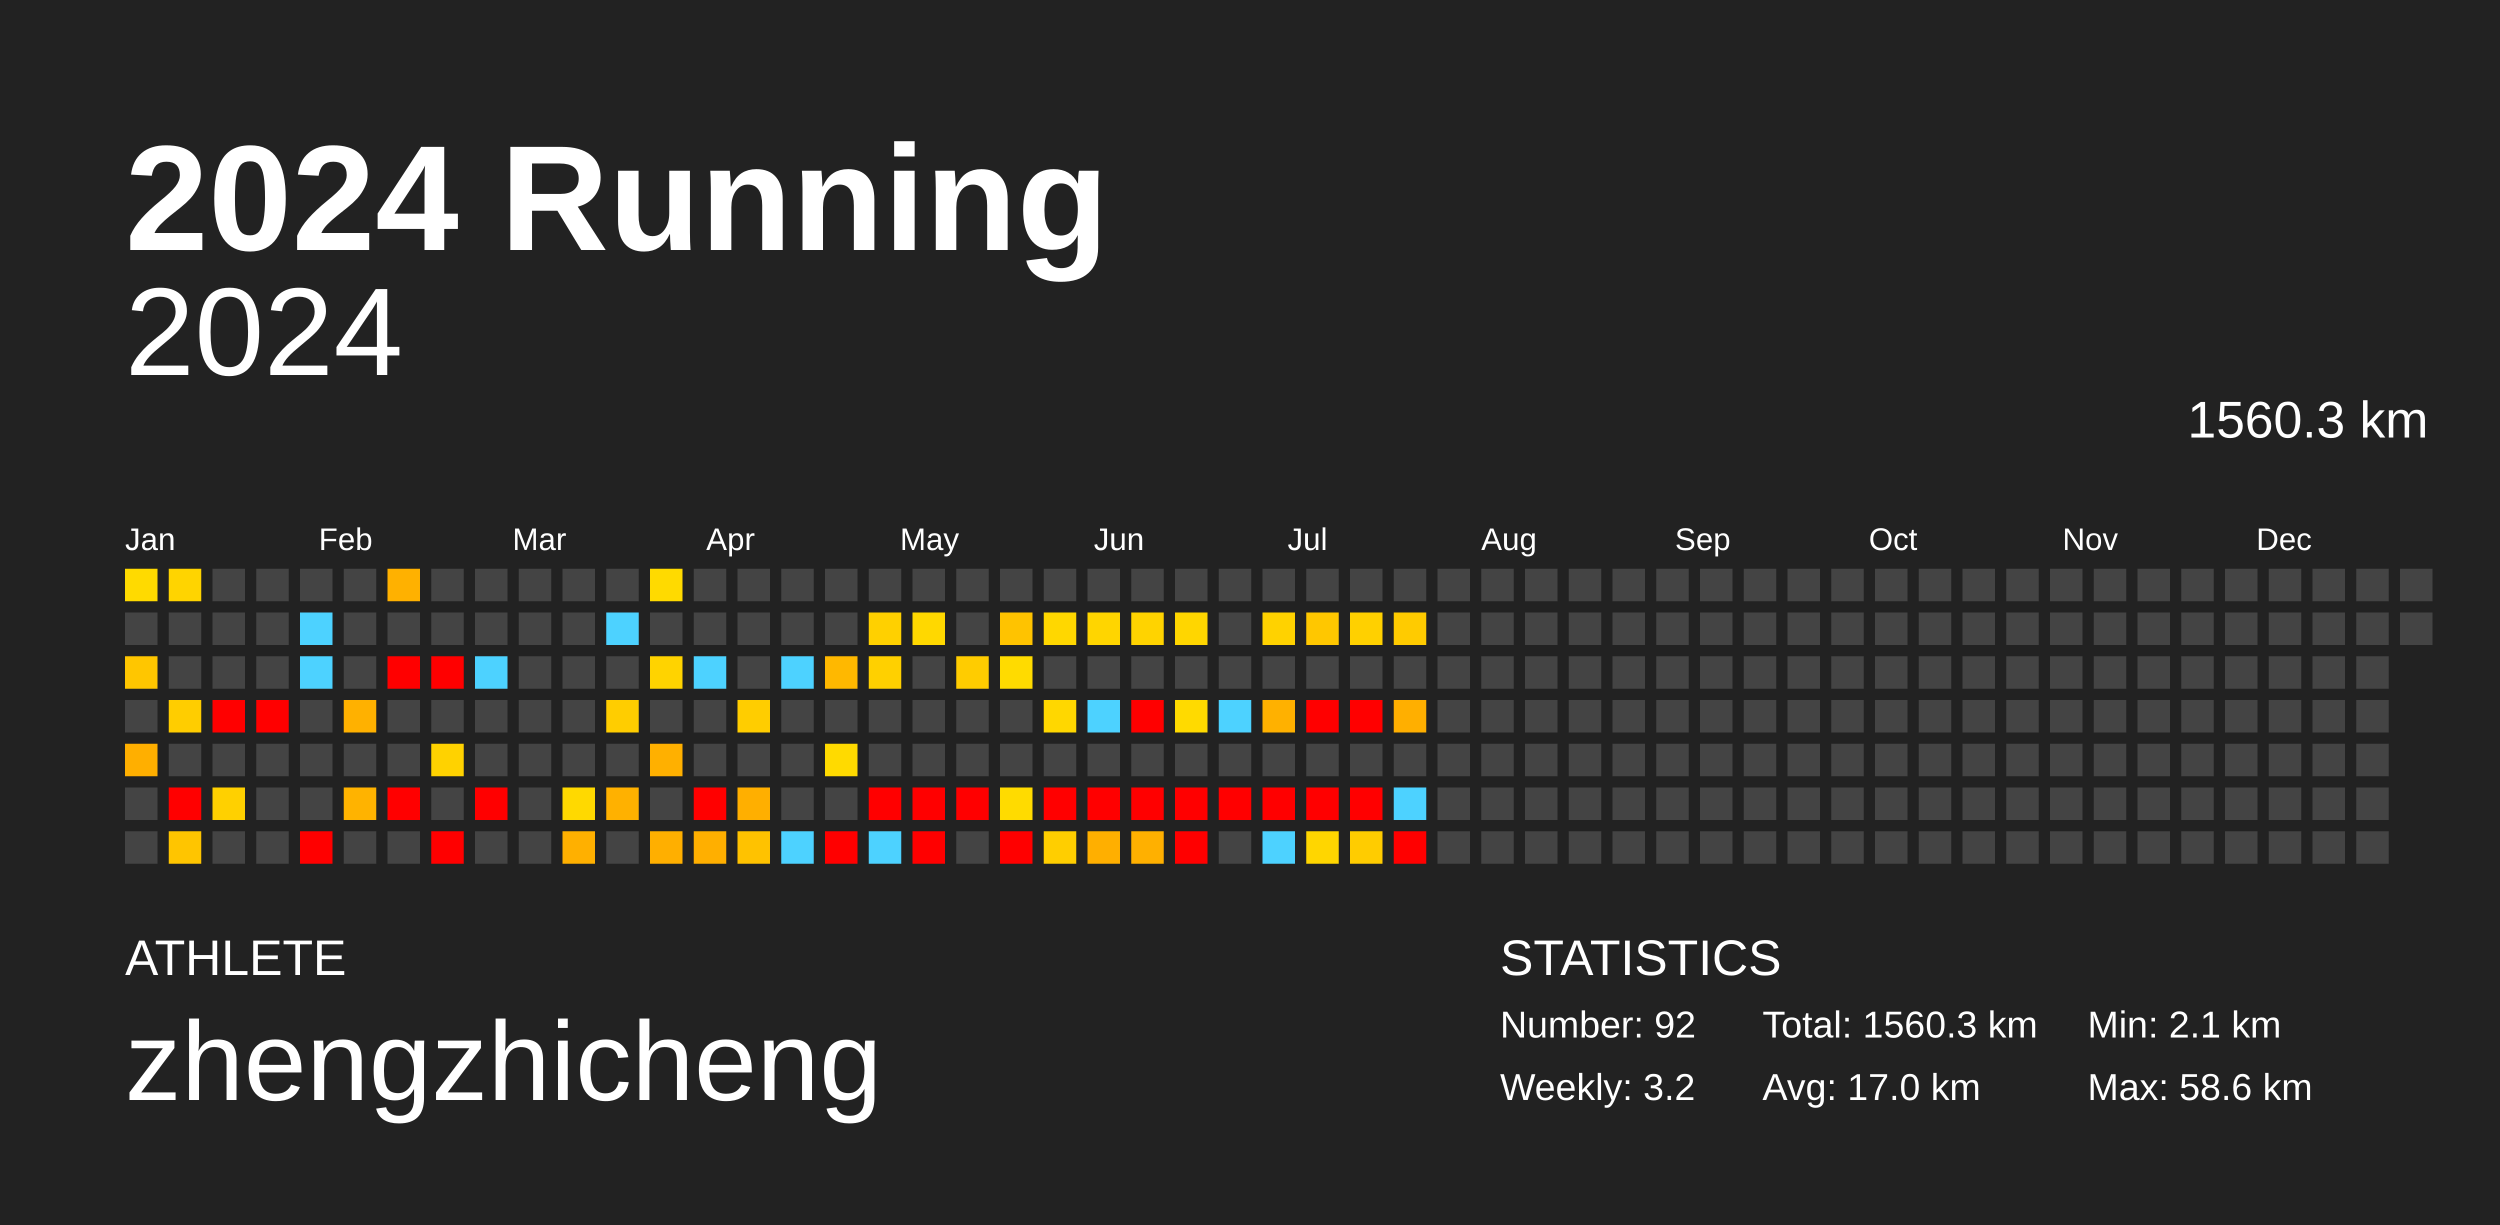
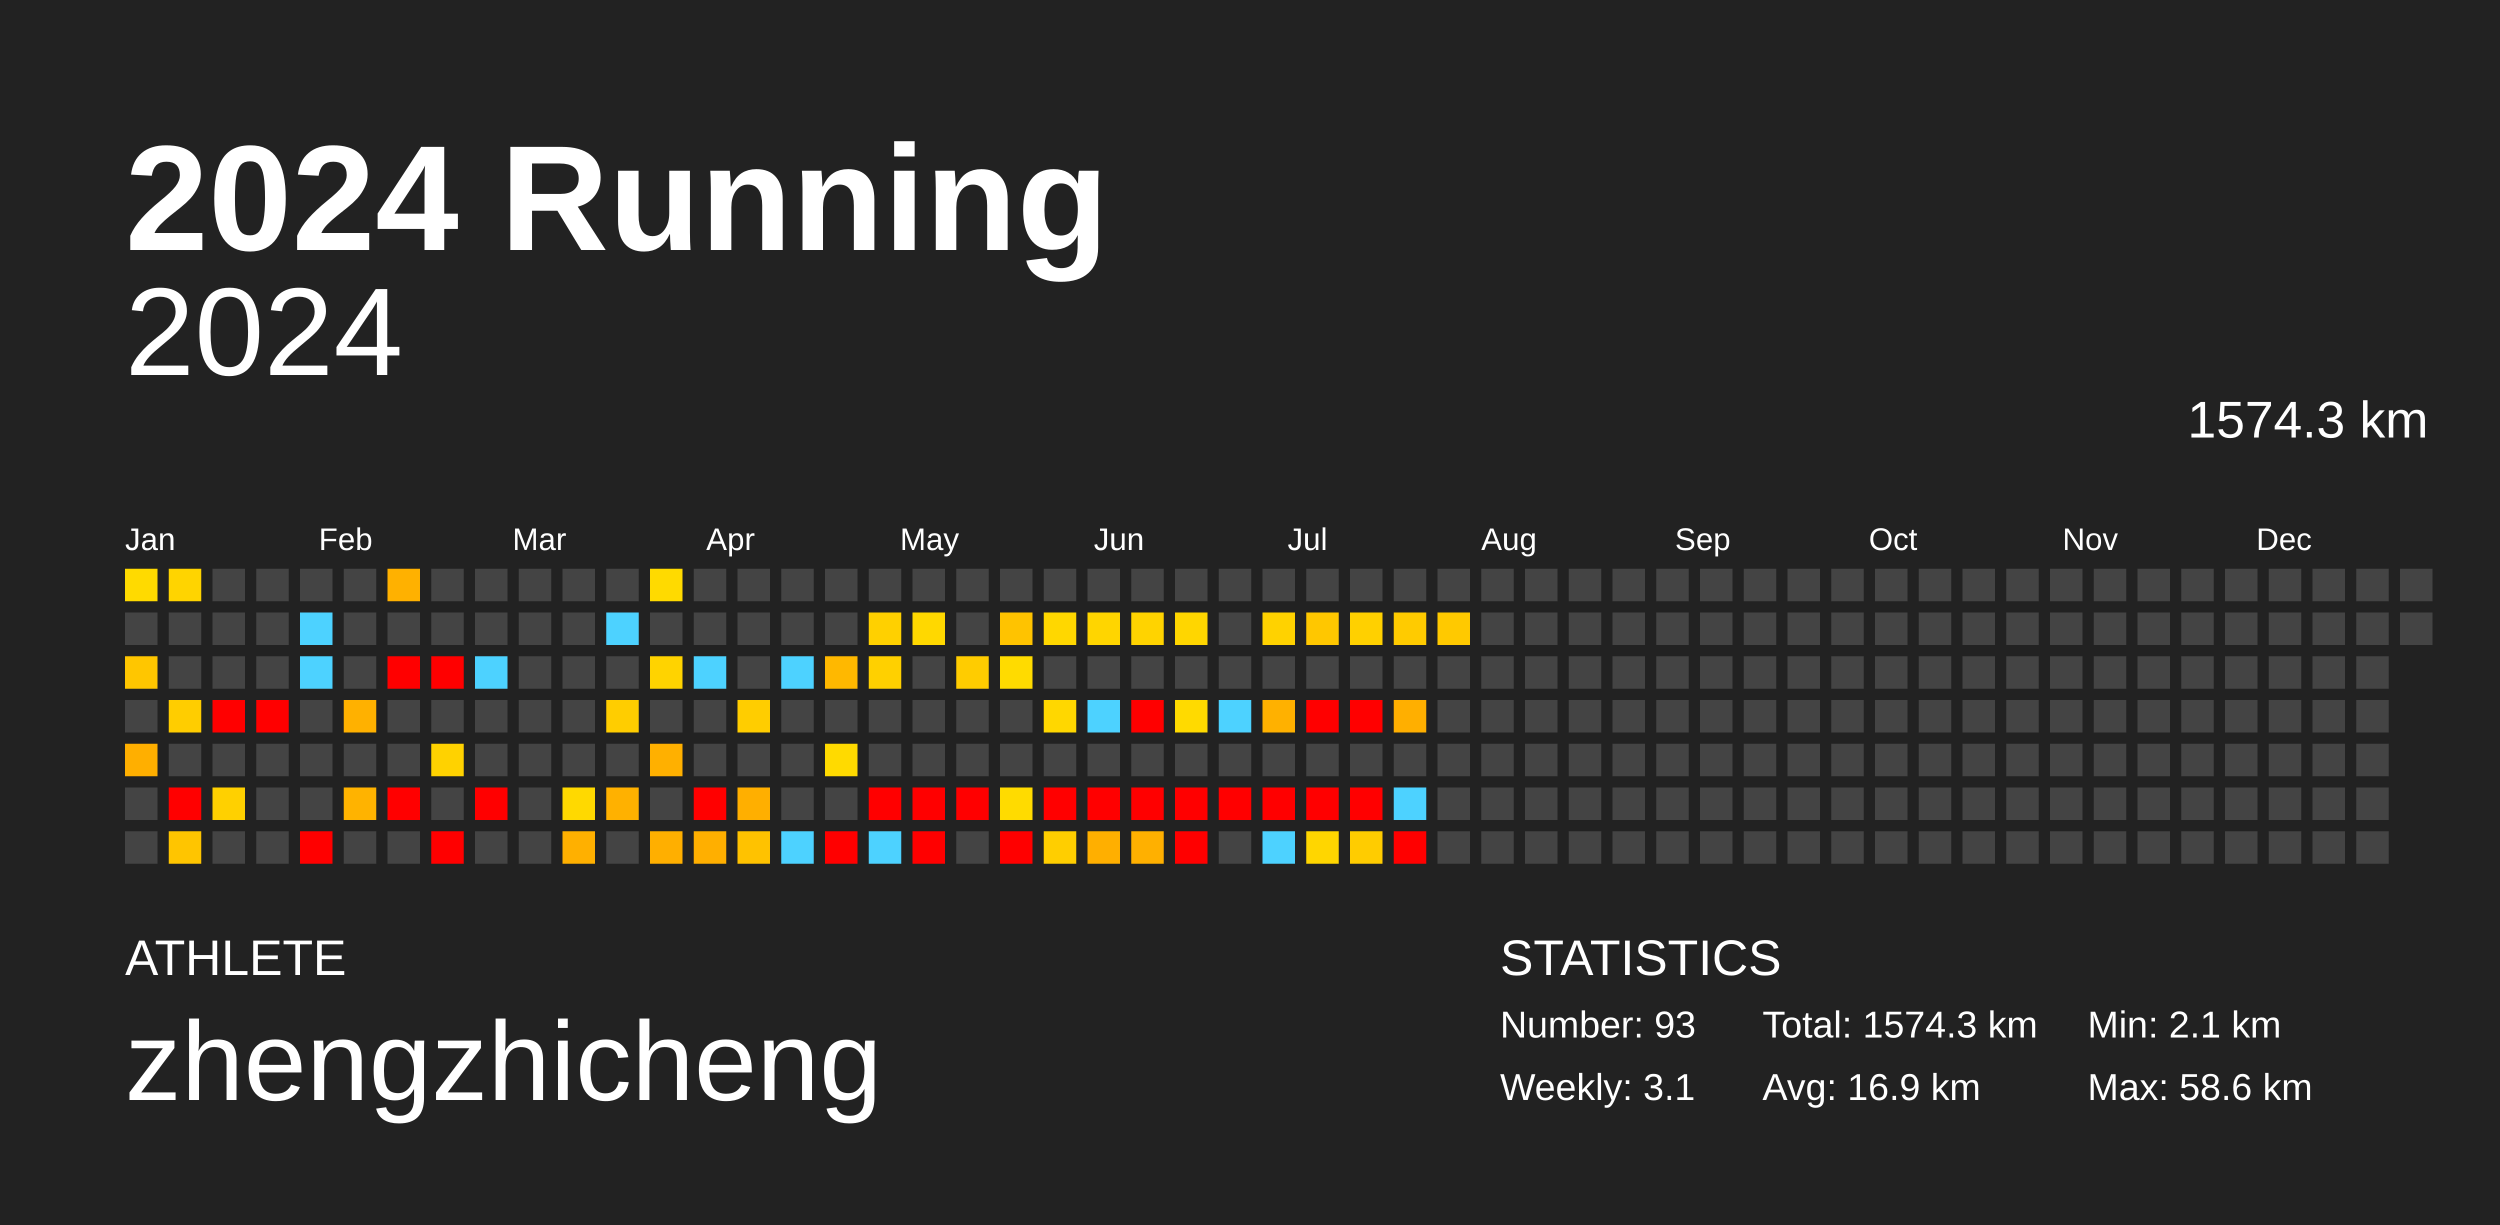
<svg xmlns="http://www.w3.org/2000/svg" baseProfile="full" height="98mm" version="1.1" viewBox="0,0,200,98" width="200mm">
  <defs />
  <rect fill="#222222" height="98" width="200" x="0" y="0" />
  <text fill="#FFFFFF" style="font-size:12px; font-family:Arial; font-weight:bold;" x="10" y="20">2024 Running</text>
  <text fill="#FFFFFF" style="font-size:4px; font-family:Arial" x="10" y="78">ATHLETE</text>
  <text fill="#FFFFFF" style="font-size:9px; font-family:Arial" x="10" y="88">zhengzhicheng</text>
  <text fill="#FFFFFF" style="font-size:4px; font-family:Arial" x="120" y="78">STATISTICS</text>
-   <text fill="#FFFFFF" style="font-size:3px; font-family:Arial" x="120" y="83">Number: 92</text>
-   <text fill="#FFFFFF" style="font-size:3px; font-family:Arial" x="120" y="88">Weekly: 3.2</text>
-   <text fill="#FFFFFF" style="font-size:3px; font-family:Arial" x="141" y="83">Total: 1560.3 km</text>
-   <text fill="#FFFFFF" style="font-size:3px; font-family:Arial" x="141" y="88">Avg: 17.0 km</text>
+   <text fill="#FFFFFF" style="font-size:3px; font-family:Arial" x="120" y="83">Number: 93</text>
+   <text fill="#FFFFFF" style="font-size:3px; font-family:Arial" x="120" y="88">Weekly: 3.1</text>
+   <text fill="#FFFFFF" style="font-size:3px; font-family:Arial" x="141" y="83">Total: 1574.3 km</text>
+   <text fill="#FFFFFF" style="font-size:3px; font-family:Arial" x="141" y="88">Avg: 16.9 km</text>
  <text fill="#FFFFFF" style="font-size:3px; font-family:Arial" x="167" y="83">Min: 2.1 km</text>
  <text fill="#FFFFFF" style="font-size:3px; font-family:Arial" x="167" y="88">Max: 58.6 km</text>
  <text alignment-baseline="hanging" fill="#FFFFFF" style="font-size:10.0px; font-family:Arial;" x="10" y="30">2024</text>
-   <text alignment-baseline="hanging" fill="#FFFFFF" style="font-size:4.125px; font-family:Arial;" x="175" y="35">1560.3 km</text>
+   <text alignment-baseline="hanging" fill="#FFFFFF" style="font-size:4.125px; font-family:Arial;" x="175" y="35">1574.3 km</text>
  <text fill="#FFFFFF" style="font-size:2.5px; font-family:Arial" x="10.0" y="44">Jan</text>
  <text fill="#FFFFFF" style="font-size:2.5px; font-family:Arial" x="25.5" y="44">Feb</text>
  <text fill="#FFFFFF" style="font-size:2.5px; font-family:Arial" x="41.0" y="44">Mar</text>
  <text fill="#FFFFFF" style="font-size:2.5px; font-family:Arial" x="56.5" y="44">Apr</text>
  <text fill="#FFFFFF" style="font-size:2.5px; font-family:Arial" x="72.0" y="44">May</text>
  <text fill="#FFFFFF" style="font-size:2.5px; font-family:Arial" x="87.5" y="44">Jun</text>
  <text fill="#FFFFFF" style="font-size:2.5px; font-family:Arial" x="103.0" y="44">Jul</text>
  <text fill="#FFFFFF" style="font-size:2.5px; font-family:Arial" x="118.5" y="44">Aug</text>
  <text fill="#FFFFFF" style="font-size:2.5px; font-family:Arial" x="134.0" y="44">Sep</text>
  <text fill="#FFFFFF" style="font-size:2.5px; font-family:Arial" x="149.5" y="44">Oct</text>
  <text fill="#FFFFFF" style="font-size:2.5px; font-family:Arial" x="165.0" y="44">Nov</text>
  <text fill="#FFFFFF" style="font-size:2.5px; font-family:Arial" x="180.5" y="44">Dec</text>
  <rect fill="#ffda00" height="2.6" width="2.6" x="10.0" y="45.5" />
  <rect fill="#444444" height="2.6" width="2.6" x="10.0" y="49.0" />
  <rect fill="#ffc600" height="2.6" width="2.6" x="10.0" y="52.5" />
  <rect fill="#444444" height="2.6" width="2.6" x="10.0" y="56.0" />
  <rect fill="#ffaf00" height="2.6" width="2.6" x="10.0" y="59.5" />
  <rect fill="#444444" height="2.6" width="2.6" x="10.0" y="63.0" />
  <rect fill="#444444" height="2.6" width="2.6" x="10.0" y="66.5" />
  <rect fill="#ffd400" height="2.6" width="2.6" x="13.5" y="45.5" />
  <rect fill="#444444" height="2.6" width="2.6" x="13.5" y="49.0" />
  <rect fill="#444444" height="2.6" width="2.6" x="13.5" y="52.5" />
  <rect fill="#ffcd00" height="2.6" width="2.6" x="13.5" y="56.0" />
  <rect fill="#444444" height="2.6" width="2.6" x="13.5" y="59.5" />
  <rect fill="red" height="2.6" width="2.6" x="13.5" y="63.0" />
  <rect fill="#ffc500" height="2.6" width="2.6" x="13.5" y="66.5" />
  <rect fill="#444444" height="2.6" width="2.6" x="17.0" y="45.5" />
  <rect fill="#444444" height="2.6" width="2.6" x="17.0" y="49.0" />
  <rect fill="#444444" height="2.6" width="2.6" x="17.0" y="52.5" />
  <rect fill="red" height="2.6" width="2.6" x="17.0" y="56.0" />
  <rect fill="#444444" height="2.6" width="2.6" x="17.0" y="59.5" />
  <rect fill="#ffd000" height="2.6" width="2.6" x="17.0" y="63.0" />
  <rect fill="#444444" height="2.6" width="2.6" x="17.0" y="66.5" />
  <rect fill="#444444" height="2.6" width="2.6" x="20.5" y="45.5" />
  <rect fill="#444444" height="2.6" width="2.6" x="20.5" y="49.0" />
  <rect fill="#444444" height="2.6" width="2.6" x="20.5" y="52.5" />
  <rect fill="red" height="2.6" width="2.6" x="20.5" y="56.0" />
  <rect fill="#444444" height="2.6" width="2.6" x="20.5" y="59.5" />
  <rect fill="#444444" height="2.6" width="2.6" x="20.5" y="63.0" />
  <rect fill="#444444" height="2.6" width="2.6" x="20.5" y="66.5" />
  <rect fill="#444444" height="2.6" width="2.6" x="24.0" y="45.5" />
  <rect fill="#4dd2ff" height="2.6" width="2.6" x="24.0" y="49.0" />
  <rect fill="#4dd2ff" height="2.6" width="2.6" x="24.0" y="52.5" />
  <rect fill="#444444" height="2.6" width="2.6" x="24.0" y="56.0" />
  <rect fill="#444444" height="2.6" width="2.6" x="24.0" y="59.5" />
  <rect fill="#444444" height="2.6" width="2.6" x="24.0" y="63.0" />
  <rect fill="red" height="2.6" width="2.6" x="24.0" y="66.5" />
  <rect fill="#444444" height="2.6" width="2.6" x="27.5" y="45.5" />
  <rect fill="#444444" height="2.6" width="2.6" x="27.5" y="49.0" />
  <rect fill="#444444" height="2.6" width="2.6" x="27.5" y="52.5" />
  <rect fill="#ffb100" height="2.6" width="2.6" x="27.5" y="56.0" />
  <rect fill="#444444" height="2.6" width="2.6" x="27.5" y="59.5" />
  <rect fill="#ffb300" height="2.6" width="2.6" x="27.5" y="63.0" />
  <rect fill="#444444" height="2.6" width="2.6" x="27.5" y="66.5" />
  <rect fill="#ffb100" height="2.6" width="2.6" x="31.0" y="45.5" />
  <rect fill="#444444" height="2.6" width="2.6" x="31.0" y="49.0" />
  <rect fill="red" height="2.6" width="2.6" x="31.0" y="52.5" />
  <rect fill="#444444" height="2.6" width="2.6" x="31.0" y="56.0" />
  <rect fill="#444444" height="2.6" width="2.6" x="31.0" y="59.5" />
  <rect fill="red" height="2.6" width="2.6" x="31.0" y="63.0" />
  <rect fill="#444444" height="2.6" width="2.6" x="31.0" y="66.5" />
  <rect fill="#444444" height="2.6" width="2.6" x="34.5" y="45.5" />
  <rect fill="#444444" height="2.6" width="2.6" x="34.5" y="49.0" />
  <rect fill="red" height="2.6" width="2.6" x="34.5" y="52.5" />
  <rect fill="#444444" height="2.6" width="2.6" x="34.5" y="56.0" />
  <rect fill="#ffd200" height="2.6" width="2.6" x="34.5" y="59.5" />
  <rect fill="#444444" height="2.6" width="2.6" x="34.5" y="63.0" />
  <rect fill="red" height="2.6" width="2.6" x="34.5" y="66.5" />
  <rect fill="#444444" height="2.6" width="2.6" x="38.0" y="45.5" />
  <rect fill="#444444" height="2.6" width="2.6" x="38.0" y="49.0" />
  <rect fill="#4dd2ff" height="2.6" width="2.6" x="38.0" y="52.5" />
  <rect fill="#444444" height="2.6" width="2.6" x="38.0" y="56.0" />
  <rect fill="#444444" height="2.6" width="2.6" x="38.0" y="59.5" />
  <rect fill="red" height="2.6" width="2.6" x="38.0" y="63.0" />
  <rect fill="#444444" height="2.6" width="2.6" x="38.0" y="66.5" />
  <rect fill="#444444" height="2.6" width="2.6" x="41.5" y="45.5" />
  <rect fill="#444444" height="2.6" width="2.6" x="41.5" y="49.0" />
  <rect fill="#444444" height="2.6" width="2.6" x="41.5" y="52.5" />
  <rect fill="#444444" height="2.6" width="2.6" x="41.5" y="56.0" />
  <rect fill="#444444" height="2.6" width="2.6" x="41.5" y="59.5" />
  <rect fill="#444444" height="2.6" width="2.6" x="41.5" y="63.0" />
  <rect fill="#444444" height="2.6" width="2.6" x="41.5" y="66.5" />
  <rect fill="#444444" height="2.6" width="2.6" x="45.0" y="45.5" />
  <rect fill="#444444" height="2.6" width="2.6" x="45.0" y="49.0" />
  <rect fill="#444444" height="2.6" width="2.6" x="45.0" y="52.5" />
  <rect fill="#444444" height="2.6" width="2.6" x="45.0" y="56.0" />
  <rect fill="#444444" height="2.6" width="2.6" x="45.0" y="59.5" />
  <rect fill="#ffd900" height="2.6" width="2.6" x="45.0" y="63.0" />
  <rect fill="#ffb000" height="2.6" width="2.6" x="45.0" y="66.5" />
  <rect fill="#444444" height="2.6" width="2.6" x="48.5" y="45.5" />
  <rect fill="#4dd2ff" height="2.6" width="2.6" x="48.5" y="49.0" />
  <rect fill="#444444" height="2.6" width="2.6" x="48.5" y="52.5" />
  <rect fill="#ffcd00" height="2.6" width="2.6" x="48.5" y="56.0" />
  <rect fill="#444444" height="2.6" width="2.6" x="48.5" y="59.5" />
  <rect fill="#ffb100" height="2.6" width="2.6" x="48.5" y="63.0" />
  <rect fill="#444444" height="2.6" width="2.6" x="48.5" y="66.5" />
  <rect fill="#ffda00" height="2.6" width="2.6" x="52.0" y="45.5" />
  <rect fill="#444444" height="2.6" width="2.6" x="52.0" y="49.0" />
  <rect fill="#ffd300" height="2.6" width="2.6" x="52.0" y="52.5" />
  <rect fill="#444444" height="2.6" width="2.6" x="52.0" y="56.0" />
  <rect fill="#ffb000" height="2.6" width="2.6" x="52.0" y="59.5" />
  <rect fill="#444444" height="2.6" width="2.6" x="52.0" y="63.0" />
  <rect fill="#ffaf00" height="2.6" width="2.6" x="52.0" y="66.5" />
  <rect fill="#444444" height="2.6" width="2.6" x="55.5" y="45.5" />
  <rect fill="#444444" height="2.6" width="2.6" x="55.5" y="49.0" />
  <rect fill="#4dd2ff" height="2.6" width="2.6" x="55.5" y="52.5" />
  <rect fill="#444444" height="2.6" width="2.6" x="55.5" y="56.0" />
  <rect fill="#444444" height="2.6" width="2.6" x="55.5" y="59.5" />
  <rect fill="red" height="2.6" width="2.6" x="55.5" y="63.0" />
  <rect fill="#ffaf00" height="2.6" width="2.6" x="55.5" y="66.5" />
  <rect fill="#444444" height="2.6" width="2.6" x="59.0" y="45.5" />
  <rect fill="#444444" height="2.6" width="2.6" x="59.0" y="49.0" />
  <rect fill="#444444" height="2.6" width="2.6" x="59.0" y="52.5" />
  <rect fill="#ffcd00" height="2.6" width="2.6" x="59.0" y="56.0" />
  <rect fill="#444444" height="2.6" width="2.6" x="59.0" y="59.5" />
  <rect fill="#ffaf00" height="2.6" width="2.6" x="59.0" y="63.0" />
  <rect fill="#ffc200" height="2.6" width="2.6" x="59.0" y="66.5" />
  <rect fill="#444444" height="2.6" width="2.6" x="62.5" y="45.5" />
  <rect fill="#444444" height="2.6" width="2.6" x="62.5" y="49.0" />
  <rect fill="#4dd2ff" height="2.6" width="2.6" x="62.5" y="52.5" />
  <rect fill="#444444" height="2.6" width="2.6" x="62.5" y="56.0" />
  <rect fill="#444444" height="2.6" width="2.6" x="62.5" y="59.5" />
  <rect fill="#444444" height="2.6" width="2.6" x="62.5" y="63.0" />
  <rect fill="#4dd2ff" height="2.6" width="2.6" x="62.5" y="66.5" />
  <rect fill="#444444" height="2.6" width="2.6" x="66.0" y="45.5" />
  <rect fill="#444444" height="2.6" width="2.6" x="66.0" y="49.0" />
  <rect fill="#ffb800" height="2.6" width="2.6" x="66.0" y="52.5" />
  <rect fill="#444444" height="2.6" width="2.6" x="66.0" y="56.0" />
  <rect fill="#ffda00" height="2.6" width="2.6" x="66.0" y="59.5" />
  <rect fill="#444444" height="2.6" width="2.6" x="66.0" y="63.0" />
  <rect fill="red" height="2.6" width="2.6" x="66.0" y="66.5" />
  <rect fill="#444444" height="2.6" width="2.6" x="69.5" y="45.5" />
  <rect fill="#ffd000" height="2.6" width="2.6" x="69.5" y="49.0" />
  <rect fill="#ffd000" height="2.6" width="2.6" x="69.5" y="52.5" />
  <rect fill="#444444" height="2.6" width="2.6" x="69.5" y="56.0" />
  <rect fill="#444444" height="2.6" width="2.6" x="69.5" y="59.5" />
  <rect fill="red" height="2.6" width="2.6" x="69.5" y="63.0" />
  <rect fill="#4dd2ff" height="2.6" width="2.6" x="69.5" y="66.5" />
  <rect fill="#444444" height="2.6" width="2.6" x="73.0" y="45.5" />
  <rect fill="#ffd800" height="2.6" width="2.6" x="73.0" y="49.0" />
  <rect fill="#444444" height="2.6" width="2.6" x="73.0" y="52.5" />
  <rect fill="#444444" height="2.6" width="2.6" x="73.0" y="56.0" />
  <rect fill="#444444" height="2.6" width="2.6" x="73.0" y="59.5" />
  <rect fill="red" height="2.6" width="2.6" x="73.0" y="63.0" />
  <rect fill="red" height="2.6" width="2.6" x="73.0" y="66.5" />
  <rect fill="#444444" height="2.6" width="2.6" x="76.5" y="45.5" />
  <rect fill="#444444" height="2.6" width="2.6" x="76.5" y="49.0" />
  <rect fill="#ffcc00" height="2.6" width="2.6" x="76.5" y="52.5" />
  <rect fill="#444444" height="2.6" width="2.6" x="76.5" y="56.0" />
  <rect fill="#444444" height="2.6" width="2.6" x="76.5" y="59.5" />
  <rect fill="red" height="2.6" width="2.6" x="76.5" y="63.0" />
  <rect fill="#444444" height="2.6" width="2.6" x="76.5" y="66.5" />
  <rect fill="#444444" height="2.6" width="2.6" x="80.0" y="45.5" />
  <rect fill="#ffc300" height="2.6" width="2.6" x="80.0" y="49.0" />
  <rect fill="#ffdb00" height="2.6" width="2.6" x="80.0" y="52.5" />
  <rect fill="#444444" height="2.6" width="2.6" x="80.0" y="56.0" />
  <rect fill="#444444" height="2.6" width="2.6" x="80.0" y="59.5" />
  <rect fill="#ffdb00" height="2.6" width="2.6" x="80.0" y="63.0" />
  <rect fill="red" height="2.6" width="2.6" x="80.0" y="66.5" />
  <rect fill="#444444" height="2.6" width="2.6" x="83.5" y="45.5" />
  <rect fill="#ffd700" height="2.6" width="2.6" x="83.5" y="49.0" />
  <rect fill="#444444" height="2.6" width="2.6" x="83.5" y="52.5" />
  <rect fill="#ffd700" height="2.6" width="2.6" x="83.5" y="56.0" />
  <rect fill="#444444" height="2.6" width="2.6" x="83.5" y="59.5" />
  <rect fill="red" height="2.6" width="2.6" x="83.5" y="63.0" />
  <rect fill="#ffce00" height="2.6" width="2.6" x="83.5" y="66.5" />
  <rect fill="#444444" height="2.6" width="2.6" x="87.0" y="45.5" />
  <rect fill="#ffd500" height="2.6" width="2.6" x="87.0" y="49.0" />
  <rect fill="#444444" height="2.6" width="2.6" x="87.0" y="52.5" />
  <rect fill="#4dd2ff" height="2.6" width="2.6" x="87.0" y="56.0" />
  <rect fill="#444444" height="2.6" width="2.6" x="87.0" y="59.5" />
  <rect fill="red" height="2.6" width="2.6" x="87.0" y="63.0" />
  <rect fill="#ffaf00" height="2.6" width="2.6" x="87.0" y="66.5" />
  <rect fill="#444444" height="2.6" width="2.6" x="90.5" y="45.5" />
  <rect fill="#ffd300" height="2.6" width="2.6" x="90.5" y="49.0" />
  <rect fill="#444444" height="2.6" width="2.6" x="90.5" y="52.5" />
  <rect fill="red" height="2.6" width="2.6" x="90.5" y="56.0" />
  <rect fill="#444444" height="2.6" width="2.6" x="90.5" y="59.5" />
  <rect fill="red" height="2.6" width="2.6" x="90.5" y="63.0" />
  <rect fill="#ffb000" height="2.6" width="2.6" x="90.5" y="66.5" />
  <rect fill="#444444" height="2.6" width="2.6" x="94.0" y="45.5" />
  <rect fill="#ffd600" height="2.6" width="2.6" x="94.0" y="49.0" />
  <rect fill="#444444" height="2.6" width="2.6" x="94.0" y="52.5" />
  <rect fill="#ffda00" height="2.6" width="2.6" x="94.0" y="56.0" />
  <rect fill="#444444" height="2.6" width="2.6" x="94.0" y="59.5" />
  <rect fill="red" height="2.6" width="2.6" x="94.0" y="63.0" />
  <rect fill="red" height="2.6" width="2.6" x="94.0" y="66.5" />
  <rect fill="#444444" height="2.6" width="2.6" x="97.5" y="45.5" />
  <rect fill="#444444" height="2.6" width="2.6" x="97.5" y="49.0" />
  <rect fill="#444444" height="2.6" width="2.6" x="97.5" y="52.5" />
  <rect fill="#4dd2ff" height="2.6" width="2.6" x="97.5" y="56.0" />
  <rect fill="#444444" height="2.6" width="2.6" x="97.5" y="59.5" />
  <rect fill="red" height="2.6" width="2.6" x="97.5" y="63.0" />
  <rect fill="#444444" height="2.6" width="2.6" x="97.5" y="66.5" />
  <rect fill="#444444" height="2.6" width="2.6" x="101.0" y="45.5" />
  <rect fill="#ffd200" height="2.6" width="2.6" x="101.0" y="49.0" />
  <rect fill="#444444" height="2.6" width="2.6" x="101.0" y="52.5" />
  <rect fill="#ffb100" height="2.6" width="2.6" x="101.0" y="56.0" />
  <rect fill="#444444" height="2.6" width="2.6" x="101.0" y="59.5" />
  <rect fill="red" height="2.6" width="2.6" x="101.0" y="63.0" />
  <rect fill="#4dd2ff" height="2.6" width="2.6" x="101.0" y="66.5" />
  <rect fill="#444444" height="2.6" width="2.6" x="104.5" y="45.5" />
  <rect fill="#ffc700" height="2.6" width="2.6" x="104.5" y="49.0" />
  <rect fill="#444444" height="2.6" width="2.6" x="104.5" y="52.5" />
  <rect fill="red" height="2.6" width="2.6" x="104.5" y="56.0" />
  <rect fill="#444444" height="2.6" width="2.6" x="104.5" y="59.5" />
  <rect fill="red" height="2.6" width="2.6" x="104.5" y="63.0" />
  <rect fill="#ffd600" height="2.6" width="2.6" x="104.5" y="66.5" />
  <rect fill="#444444" height="2.6" width="2.6" x="108.0" y="45.5" />
  <rect fill="#ffd000" height="2.6" width="2.6" x="108.0" y="49.0" />
  <rect fill="#444444" height="2.6" width="2.6" x="108.0" y="52.5" />
  <rect fill="red" height="2.6" width="2.6" x="108.0" y="56.0" />
  <rect fill="#444444" height="2.6" width="2.6" x="108.0" y="59.5" />
  <rect fill="red" height="2.6" width="2.6" x="108.0" y="63.0" />
  <rect fill="#ffcc00" height="2.6" width="2.6" x="108.0" y="66.5" />
  <rect fill="#444444" height="2.6" width="2.6" x="111.5" y="45.5" />
  <rect fill="#ffcb00" height="2.6" width="2.6" x="111.5" y="49.0" />
  <rect fill="#444444" height="2.6" width="2.6" x="111.5" y="52.5" />
  <rect fill="#ffaf00" height="2.6" width="2.6" x="111.5" y="56.0" />
  <rect fill="#444444" height="2.6" width="2.6" x="111.5" y="59.5" />
  <rect fill="#4dd2ff" height="2.6" width="2.6" x="111.5" y="63.0" />
  <rect fill="red" height="2.6" width="2.6" x="111.5" y="66.5" />
  <rect fill="#444444" height="2.6" width="2.6" x="115.0" y="45.5" />
-   <rect fill="#444444" height="2.6" width="2.6" x="115.0" y="49.0" />
+   <rect fill="#ffc900" height="2.6" width="2.6" x="115.0" y="49.0" />
  <rect fill="#444444" height="2.6" width="2.6" x="115.0" y="52.5" />
  <rect fill="#444444" height="2.6" width="2.6" x="115.0" y="56.0" />
  <rect fill="#444444" height="2.6" width="2.6" x="115.0" y="59.5" />
  <rect fill="#444444" height="2.6" width="2.6" x="115.0" y="63.0" />
  <rect fill="#444444" height="2.6" width="2.6" x="115.0" y="66.5" />
  <rect fill="#444444" height="2.6" width="2.6" x="118.5" y="45.5" />
  <rect fill="#444444" height="2.6" width="2.6" x="118.5" y="49.0" />
  <rect fill="#444444" height="2.6" width="2.6" x="118.5" y="52.5" />
  <rect fill="#444444" height="2.6" width="2.6" x="118.5" y="56.0" />
  <rect fill="#444444" height="2.6" width="2.6" x="118.5" y="59.5" />
  <rect fill="#444444" height="2.6" width="2.6" x="118.5" y="63.0" />
  <rect fill="#444444" height="2.6" width="2.6" x="118.5" y="66.5" />
  <rect fill="#444444" height="2.6" width="2.6" x="122.0" y="45.5" />
  <rect fill="#444444" height="2.6" width="2.6" x="122.0" y="49.0" />
  <rect fill="#444444" height="2.6" width="2.6" x="122.0" y="52.5" />
  <rect fill="#444444" height="2.6" width="2.6" x="122.0" y="56.0" />
  <rect fill="#444444" height="2.6" width="2.6" x="122.0" y="59.5" />
  <rect fill="#444444" height="2.6" width="2.6" x="122.0" y="63.0" />
  <rect fill="#444444" height="2.6" width="2.6" x="122.0" y="66.5" />
  <rect fill="#444444" height="2.6" width="2.6" x="125.5" y="45.5" />
  <rect fill="#444444" height="2.6" width="2.6" x="125.5" y="49.0" />
  <rect fill="#444444" height="2.6" width="2.6" x="125.5" y="52.5" />
  <rect fill="#444444" height="2.6" width="2.6" x="125.5" y="56.0" />
  <rect fill="#444444" height="2.6" width="2.6" x="125.5" y="59.5" />
  <rect fill="#444444" height="2.6" width="2.6" x="125.5" y="63.0" />
  <rect fill="#444444" height="2.6" width="2.6" x="125.5" y="66.5" />
  <rect fill="#444444" height="2.6" width="2.6" x="129.0" y="45.5" />
  <rect fill="#444444" height="2.6" width="2.6" x="129.0" y="49.0" />
  <rect fill="#444444" height="2.6" width="2.6" x="129.0" y="52.5" />
  <rect fill="#444444" height="2.6" width="2.6" x="129.0" y="56.0" />
  <rect fill="#444444" height="2.6" width="2.6" x="129.0" y="59.5" />
  <rect fill="#444444" height="2.6" width="2.6" x="129.0" y="63.0" />
  <rect fill="#444444" height="2.6" width="2.6" x="129.0" y="66.5" />
  <rect fill="#444444" height="2.6" width="2.6" x="132.5" y="45.5" />
  <rect fill="#444444" height="2.6" width="2.6" x="132.5" y="49.0" />
  <rect fill="#444444" height="2.6" width="2.6" x="132.5" y="52.5" />
  <rect fill="#444444" height="2.6" width="2.6" x="132.5" y="56.0" />
  <rect fill="#444444" height="2.6" width="2.6" x="132.5" y="59.5" />
  <rect fill="#444444" height="2.6" width="2.6" x="132.5" y="63.0" />
  <rect fill="#444444" height="2.6" width="2.6" x="132.5" y="66.5" />
  <rect fill="#444444" height="2.6" width="2.6" x="136.0" y="45.5" />
  <rect fill="#444444" height="2.6" width="2.6" x="136.0" y="49.0" />
  <rect fill="#444444" height="2.6" width="2.6" x="136.0" y="52.5" />
  <rect fill="#444444" height="2.6" width="2.6" x="136.0" y="56.0" />
  <rect fill="#444444" height="2.6" width="2.6" x="136.0" y="59.5" />
  <rect fill="#444444" height="2.6" width="2.6" x="136.0" y="63.0" />
  <rect fill="#444444" height="2.6" width="2.6" x="136.0" y="66.5" />
  <rect fill="#444444" height="2.6" width="2.6" x="139.5" y="45.5" />
  <rect fill="#444444" height="2.6" width="2.6" x="139.5" y="49.0" />
  <rect fill="#444444" height="2.6" width="2.6" x="139.5" y="52.5" />
  <rect fill="#444444" height="2.6" width="2.6" x="139.5" y="56.0" />
  <rect fill="#444444" height="2.6" width="2.6" x="139.5" y="59.5" />
  <rect fill="#444444" height="2.6" width="2.6" x="139.5" y="63.0" />
  <rect fill="#444444" height="2.6" width="2.6" x="139.5" y="66.5" />
  <rect fill="#444444" height="2.6" width="2.6" x="143.0" y="45.5" />
  <rect fill="#444444" height="2.6" width="2.6" x="143.0" y="49.0" />
  <rect fill="#444444" height="2.6" width="2.6" x="143.0" y="52.5" />
  <rect fill="#444444" height="2.6" width="2.6" x="143.0" y="56.0" />
  <rect fill="#444444" height="2.6" width="2.6" x="143.0" y="59.5" />
  <rect fill="#444444" height="2.6" width="2.6" x="143.0" y="63.0" />
  <rect fill="#444444" height="2.6" width="2.6" x="143.0" y="66.5" />
  <rect fill="#444444" height="2.6" width="2.6" x="146.5" y="45.5" />
  <rect fill="#444444" height="2.6" width="2.6" x="146.5" y="49.0" />
  <rect fill="#444444" height="2.6" width="2.6" x="146.5" y="52.5" />
  <rect fill="#444444" height="2.6" width="2.6" x="146.5" y="56.0" />
  <rect fill="#444444" height="2.6" width="2.6" x="146.5" y="59.5" />
  <rect fill="#444444" height="2.6" width="2.6" x="146.5" y="63.0" />
  <rect fill="#444444" height="2.6" width="2.6" x="146.5" y="66.5" />
  <rect fill="#444444" height="2.6" width="2.6" x="150.0" y="45.5" />
  <rect fill="#444444" height="2.6" width="2.6" x="150.0" y="49.0" />
  <rect fill="#444444" height="2.6" width="2.6" x="150.0" y="52.5" />
  <rect fill="#444444" height="2.6" width="2.6" x="150.0" y="56.0" />
  <rect fill="#444444" height="2.6" width="2.6" x="150.0" y="59.5" />
  <rect fill="#444444" height="2.6" width="2.6" x="150.0" y="63.0" />
  <rect fill="#444444" height="2.6" width="2.6" x="150.0" y="66.5" />
  <rect fill="#444444" height="2.6" width="2.6" x="153.5" y="45.5" />
  <rect fill="#444444" height="2.6" width="2.6" x="153.5" y="49.0" />
  <rect fill="#444444" height="2.6" width="2.6" x="153.5" y="52.5" />
  <rect fill="#444444" height="2.6" width="2.6" x="153.5" y="56.0" />
  <rect fill="#444444" height="2.6" width="2.6" x="153.5" y="59.5" />
  <rect fill="#444444" height="2.6" width="2.6" x="153.5" y="63.0" />
  <rect fill="#444444" height="2.6" width="2.6" x="153.5" y="66.5" />
  <rect fill="#444444" height="2.6" width="2.6" x="157.0" y="45.5" />
  <rect fill="#444444" height="2.6" width="2.6" x="157.0" y="49.0" />
  <rect fill="#444444" height="2.6" width="2.6" x="157.0" y="52.5" />
  <rect fill="#444444" height="2.6" width="2.6" x="157.0" y="56.0" />
  <rect fill="#444444" height="2.6" width="2.6" x="157.0" y="59.5" />
  <rect fill="#444444" height="2.6" width="2.6" x="157.0" y="63.0" />
  <rect fill="#444444" height="2.6" width="2.6" x="157.0" y="66.5" />
  <rect fill="#444444" height="2.6" width="2.6" x="160.5" y="45.5" />
  <rect fill="#444444" height="2.6" width="2.6" x="160.5" y="49.0" />
  <rect fill="#444444" height="2.6" width="2.6" x="160.5" y="52.5" />
  <rect fill="#444444" height="2.6" width="2.6" x="160.5" y="56.0" />
  <rect fill="#444444" height="2.6" width="2.6" x="160.5" y="59.5" />
  <rect fill="#444444" height="2.6" width="2.6" x="160.5" y="63.0" />
  <rect fill="#444444" height="2.6" width="2.6" x="160.5" y="66.5" />
  <rect fill="#444444" height="2.6" width="2.6" x="164.0" y="45.5" />
  <rect fill="#444444" height="2.6" width="2.6" x="164.0" y="49.0" />
  <rect fill="#444444" height="2.6" width="2.6" x="164.0" y="52.5" />
  <rect fill="#444444" height="2.6" width="2.6" x="164.0" y="56.0" />
  <rect fill="#444444" height="2.6" width="2.6" x="164.0" y="59.5" />
  <rect fill="#444444" height="2.6" width="2.6" x="164.0" y="63.0" />
  <rect fill="#444444" height="2.6" width="2.6" x="164.0" y="66.5" />
  <rect fill="#444444" height="2.6" width="2.6" x="167.5" y="45.5" />
  <rect fill="#444444" height="2.6" width="2.6" x="167.5" y="49.0" />
  <rect fill="#444444" height="2.6" width="2.6" x="167.5" y="52.5" />
  <rect fill="#444444" height="2.6" width="2.6" x="167.5" y="56.0" />
  <rect fill="#444444" height="2.6" width="2.6" x="167.5" y="59.5" />
  <rect fill="#444444" height="2.6" width="2.6" x="167.5" y="63.0" />
  <rect fill="#444444" height="2.6" width="2.6" x="167.5" y="66.5" />
  <rect fill="#444444" height="2.6" width="2.6" x="171.0" y="45.5" />
  <rect fill="#444444" height="2.6" width="2.6" x="171.0" y="49.0" />
  <rect fill="#444444" height="2.6" width="2.6" x="171.0" y="52.5" />
  <rect fill="#444444" height="2.6" width="2.6" x="171.0" y="56.0" />
  <rect fill="#444444" height="2.6" width="2.6" x="171.0" y="59.5" />
  <rect fill="#444444" height="2.6" width="2.6" x="171.0" y="63.0" />
  <rect fill="#444444" height="2.6" width="2.6" x="171.0" y="66.5" />
  <rect fill="#444444" height="2.6" width="2.6" x="174.5" y="45.5" />
  <rect fill="#444444" height="2.6" width="2.6" x="174.5" y="49.0" />
  <rect fill="#444444" height="2.6" width="2.6" x="174.5" y="52.5" />
  <rect fill="#444444" height="2.6" width="2.6" x="174.5" y="56.0" />
  <rect fill="#444444" height="2.6" width="2.6" x="174.5" y="59.5" />
  <rect fill="#444444" height="2.6" width="2.6" x="174.5" y="63.0" />
  <rect fill="#444444" height="2.6" width="2.6" x="174.5" y="66.5" />
  <rect fill="#444444" height="2.6" width="2.6" x="178.0" y="45.5" />
  <rect fill="#444444" height="2.6" width="2.6" x="178.0" y="49.0" />
  <rect fill="#444444" height="2.6" width="2.6" x="178.0" y="52.5" />
  <rect fill="#444444" height="2.6" width="2.6" x="178.0" y="56.0" />
  <rect fill="#444444" height="2.6" width="2.6" x="178.0" y="59.5" />
  <rect fill="#444444" height="2.6" width="2.6" x="178.0" y="63.0" />
  <rect fill="#444444" height="2.6" width="2.6" x="178.0" y="66.5" />
  <rect fill="#444444" height="2.6" width="2.6" x="181.5" y="45.5" />
  <rect fill="#444444" height="2.6" width="2.6" x="181.5" y="49.0" />
  <rect fill="#444444" height="2.6" width="2.6" x="181.5" y="52.5" />
  <rect fill="#444444" height="2.6" width="2.6" x="181.5" y="56.0" />
  <rect fill="#444444" height="2.6" width="2.6" x="181.5" y="59.5" />
  <rect fill="#444444" height="2.6" width="2.6" x="181.5" y="63.0" />
  <rect fill="#444444" height="2.6" width="2.6" x="181.5" y="66.5" />
  <rect fill="#444444" height="2.6" width="2.6" x="185.0" y="45.5" />
  <rect fill="#444444" height="2.6" width="2.6" x="185.0" y="49.0" />
  <rect fill="#444444" height="2.6" width="2.6" x="185.0" y="52.5" />
  <rect fill="#444444" height="2.6" width="2.6" x="185.0" y="56.0" />
  <rect fill="#444444" height="2.6" width="2.6" x="185.0" y="59.5" />
  <rect fill="#444444" height="2.6" width="2.6" x="185.0" y="63.0" />
  <rect fill="#444444" height="2.6" width="2.6" x="185.0" y="66.5" />
  <rect fill="#444444" height="2.6" width="2.6" x="188.5" y="45.5" />
  <rect fill="#444444" height="2.6" width="2.6" x="188.5" y="49.0" />
  <rect fill="#444444" height="2.6" width="2.6" x="188.5" y="52.5" />
  <rect fill="#444444" height="2.6" width="2.6" x="188.5" y="56.0" />
  <rect fill="#444444" height="2.6" width="2.6" x="188.5" y="59.5" />
  <rect fill="#444444" height="2.6" width="2.6" x="188.5" y="63.0" />
  <rect fill="#444444" height="2.6" width="2.6" x="188.5" y="66.5" />
  <rect fill="#444444" height="2.6" width="2.6" x="192.0" y="45.5" />
  <rect fill="#444444" height="2.6" width="2.6" x="192.0" y="49.0" />
</svg>
